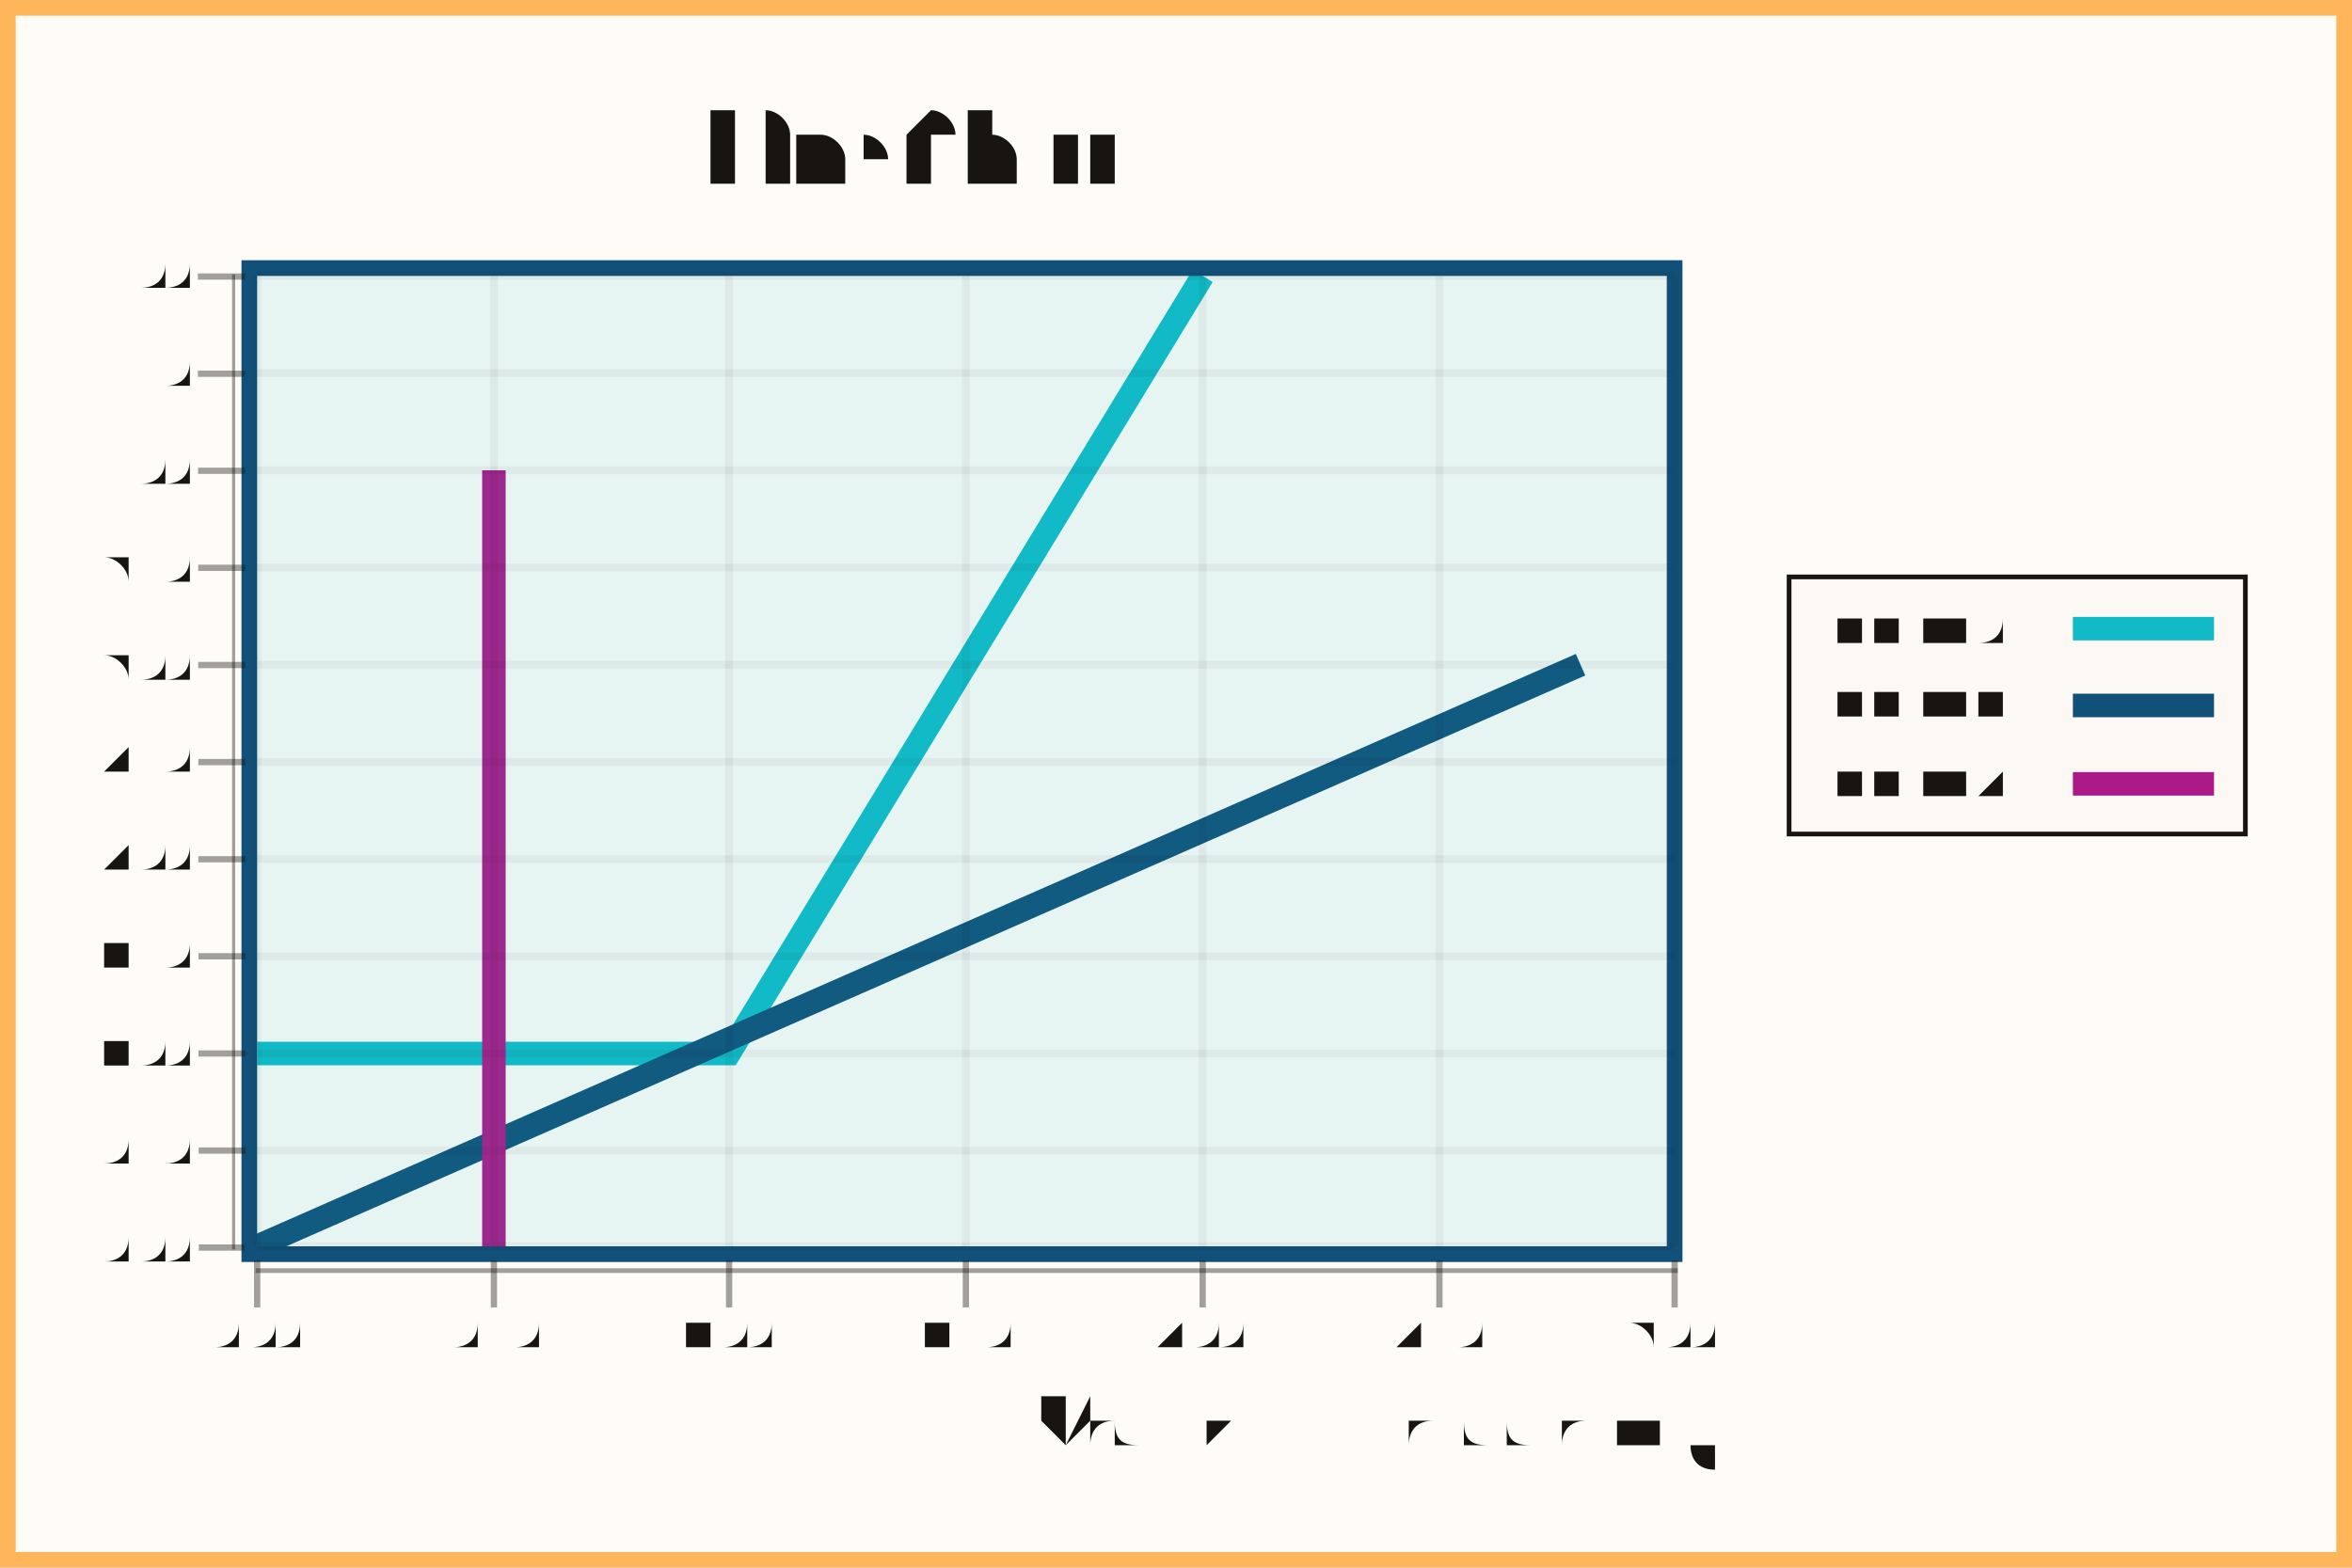
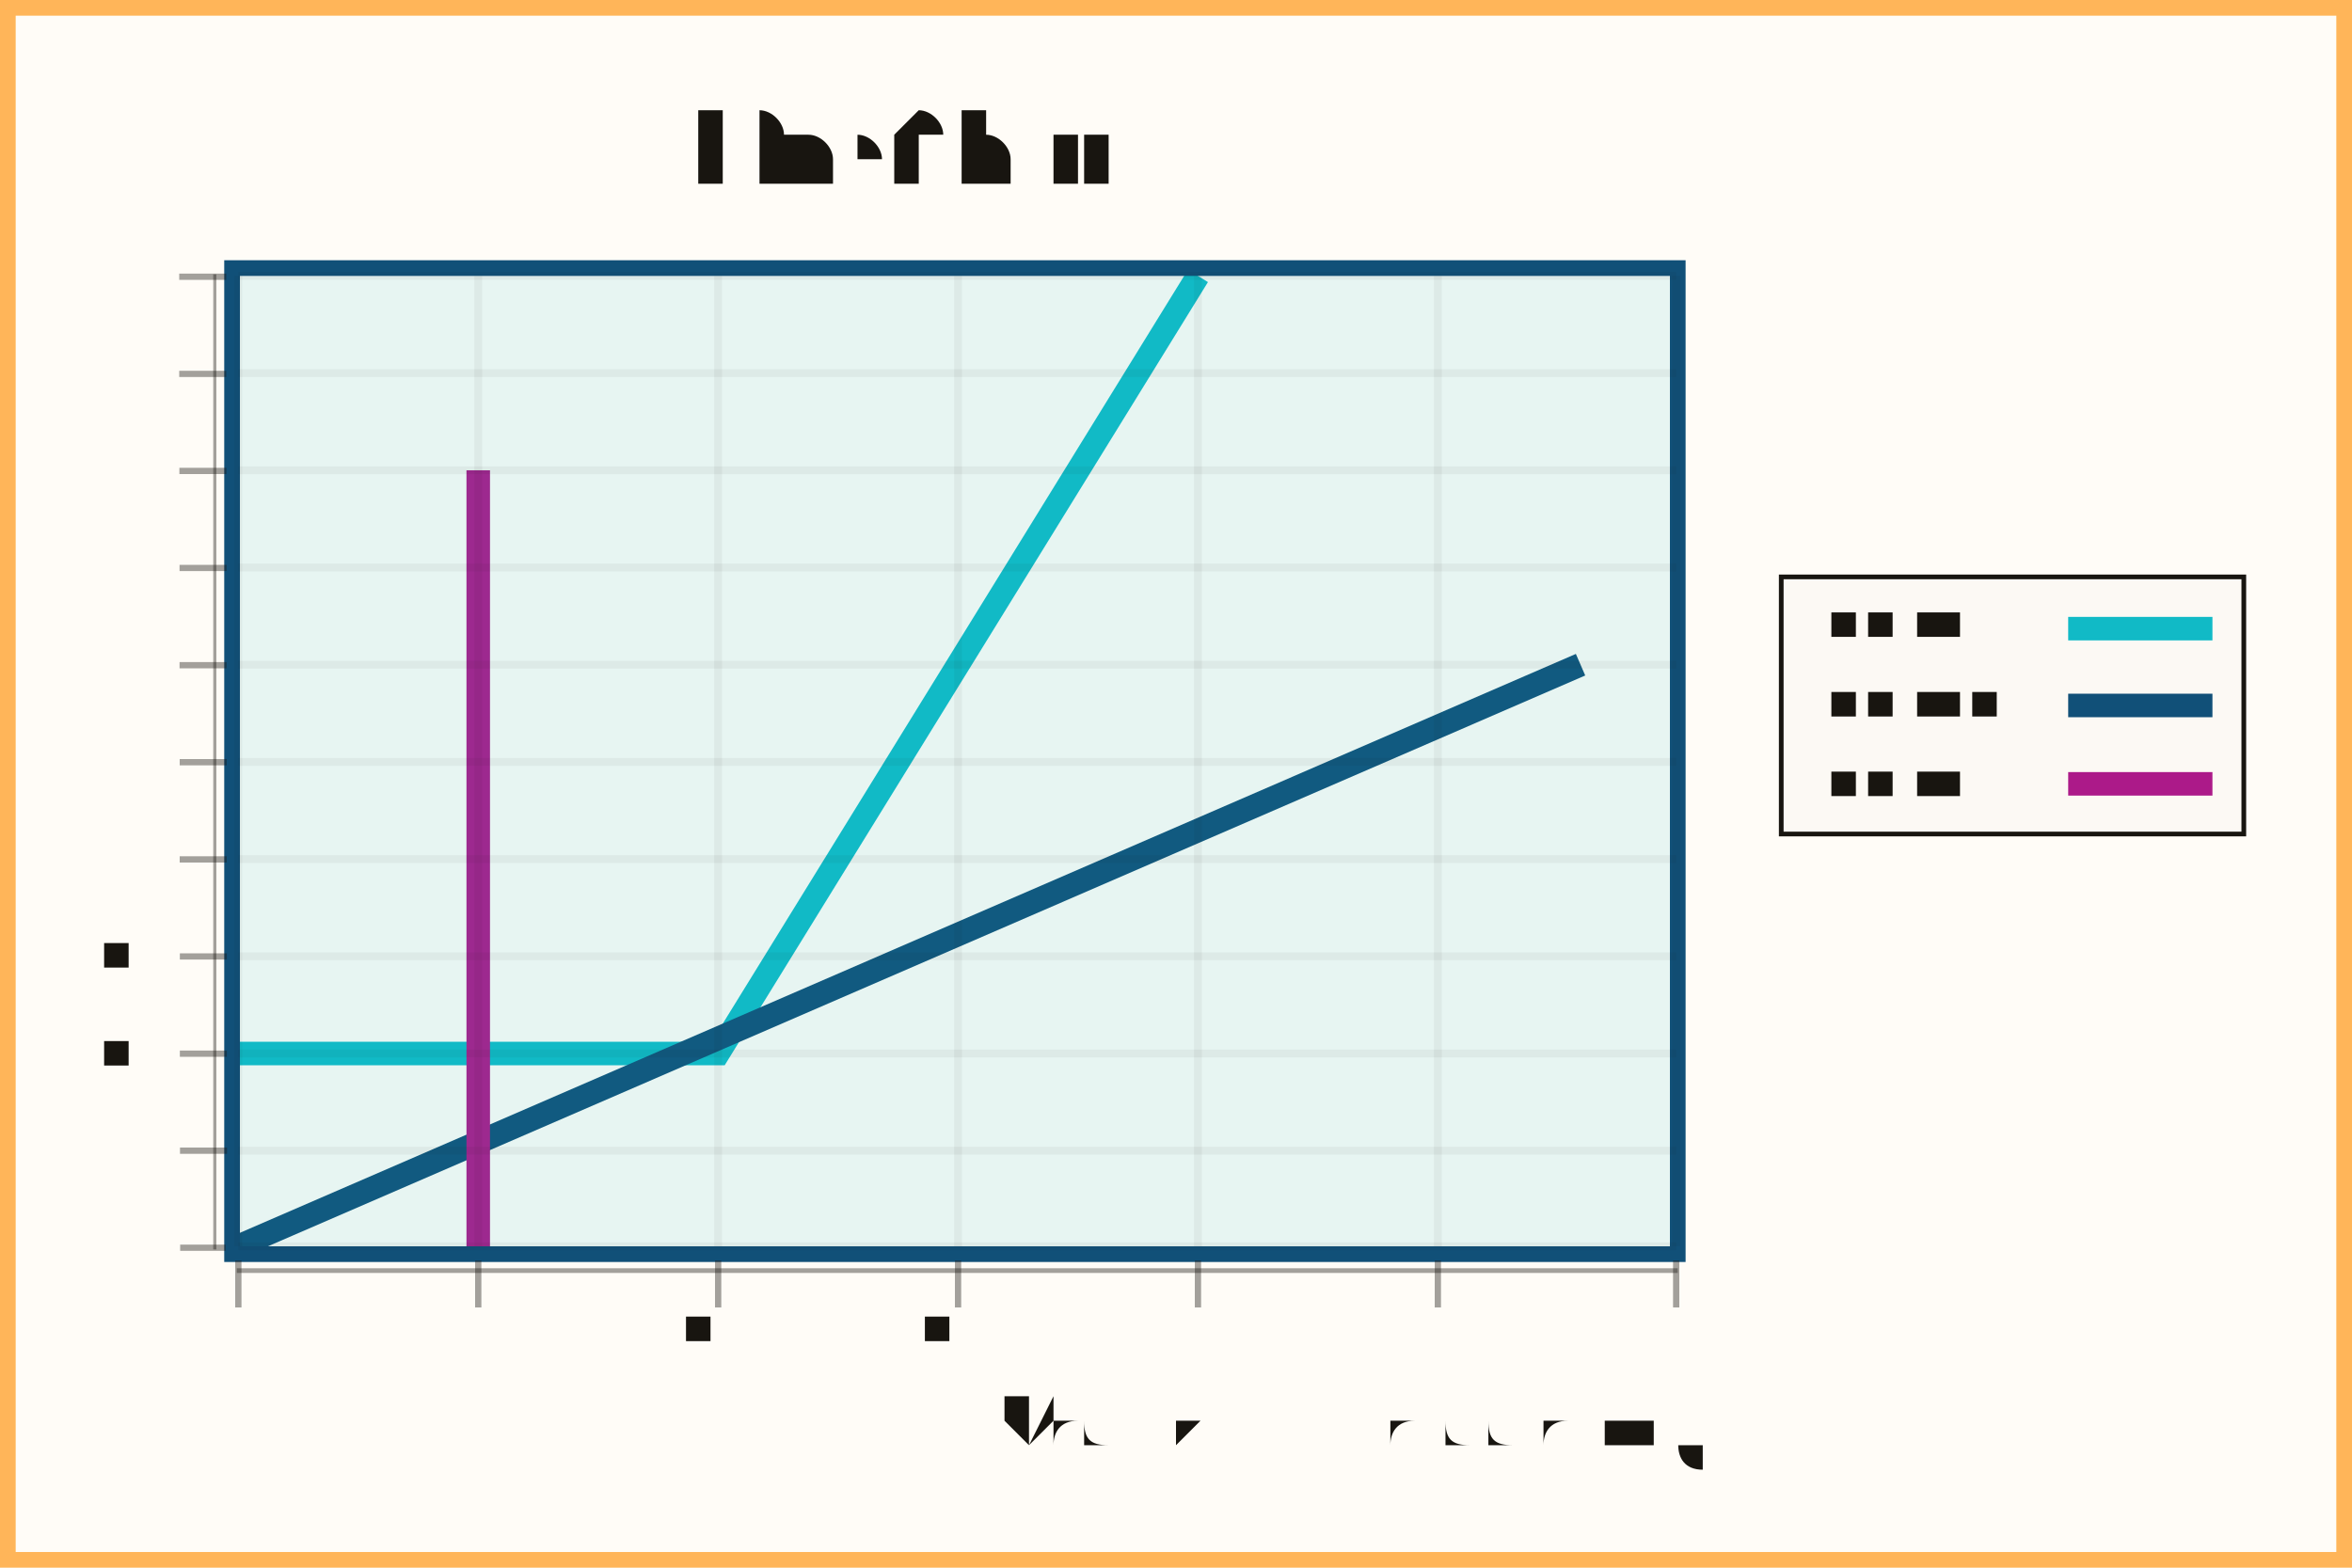
<svg xmlns="http://www.w3.org/2000/svg" height="300" viewBox="-0.75 -0.5 1.5 1.0" width="450">
  <style>svg {
  color-scheme: light dark;
}
{
  .canvas g, .title g, .axisbar g, .ticktext g, .tickglyph g, .ticklines g, .legendContent g text {
    fill: rgb(5%, 5%, 5%);
  }
  .ticklines g, .tickglyph g, .legendBorder g {
    stroke: rgb(5%, 5%, 5%);
  }
  .legendBorder g {
    fill: rgb(94%, 94%, 94%);
  }
}
@media (prefers-color-scheme:dark) {
  .canvas g, .title g, .axisbar g, .ticktext g, .tickglyph g, .ticklines g, .legendContent g text {
    fill: rgb(94%, 94%, 94%);
  }
  .ticklines g, .tickglyph g, .legendBorder g {
    stroke: rgb(94%, 94%, 94%);
  }
  .legendBorder g {
    fill: rgb(5%, 5%, 5%);
  }
}</style>
  <g class="chart">
    <g class="line">
      <g fill="none" stroke="rgb(2%, 73%, 80%)" stroke-opacity="1.0" stroke-width="0.015">
-         <polyline points="-0.586,0.172 -0.285,0.172 0.017,-0.324" />
+         <polyline points="-0.598,0.172 -0.292,0.172 0.014,-0.324" />
      </g>
      <g fill="none" stroke="rgb(2%, 29%, 48%)" stroke-opacity="1.0" stroke-width="0.015">
-         <polyline points="-0.586,0.295 0.258,-0.076" />
+         <polyline points="-0.598,0.295 0.258,-0.076" />
      </g>
      <g fill="none" stroke="rgb(66%, 7%, 55%)" stroke-opacity="1.0" stroke-width="0.015">
-         <polyline points="-0.435,-0.2 -0.435,0.295" />
+         <polyline points="-0.445,-0.2 -0.445,0.295" />
      </g>
    </g>
  </g>
  <g class="hud">
    <g class="frame">
      <g fill="rgb(2%, 73%, 80%)" fill-opacity="0.1" stroke="rgb(2%, 29%, 48%)" stroke-opacity="1.0" stroke-width="0.01">
-         <rect height="0.629" width="0.909" x="-0.591" y="-0.329" />
+         <rect height="0.629" width="0.922" x="-0.602" y="-0.329" />
      </g>
    </g>
    <g class="axis">
      <g class="ticks">
        <g class="tickglyph">
          <g fill="rgb(5%, 5%, 5%)" fill-opacity="0.4" stroke="rgb(5%, 5%, 5%)" stroke-opacity="0.4" stroke-width="0.004">
-             <g transform="rotate(-90.0, -0.6087, 0.2955)">
-               <polyline points="-0.609,0.31 -0.609,0.281" />
-             </g>
-             <g transform="rotate(-90.0, -0.6087, 0.2336)">
-               <polyline points="-0.609,0.249 -0.609,0.219" />
-             </g>
-             <g transform="rotate(-90.0, -0.6087, 0.1717)">
-               <polyline points="-0.609,0.187 -0.609,0.157" />
-             </g>
-             <g transform="rotate(-90.0, -0.6087, 0.1097)">
-               <polyline points="-0.609,0.125 -0.609,0.095" />
-             </g>
-             <g transform="rotate(-90.0, -0.6087, 0.0478)">
-               <polyline points="-0.609,0.063 -0.609,0.033" />
-             </g>
-             <g transform="rotate(-90.0, -0.6087, -0.0142)">
-               <polyline points="-0.609,0.001 -0.609,-0.029" />
-             </g>
-             <g transform="rotate(-90.0, -0.6087, -0.0761)">
-               <polyline points="-0.609,-0.061 -0.609,-0.091" />
-             </g>
-             <g transform="rotate(-90.0, -0.6087, -0.1381)">
-               <polyline points="-0.609,-0.123 -0.609,-0.153" />
-             </g>
-             <g transform="rotate(-90.0, -0.6087, -0.2)">
-               <polyline points="-0.609,-0.185 -0.609,-0.215" />
-             </g>
-             <g transform="rotate(-90.0, -0.6087, -0.2619)">
-               <polyline points="-0.609,-0.247 -0.609,-0.277" />
-             </g>
-             <g transform="rotate(-90.0, -0.6087, -0.3239)">
-               <polyline points="-0.609,-0.309 -0.609,-0.339" />
+             <g transform="rotate(-90.0, -0.6206, 0.2955)">
+               <polyline points="-0.621,0.31 -0.621,0.281" />
+             </g>
+             <g transform="rotate(-90.0, -0.6206, 0.2336)">
+               <polyline points="-0.621,0.249 -0.621,0.219" />
+             </g>
+             <g transform="rotate(-90.0, -0.6206, 0.1717)">
+               <polyline points="-0.621,0.187 -0.621,0.157" />
+             </g>
+             <g transform="rotate(-90.0, -0.6206, 0.1097)">
+               <polyline points="-0.621,0.125 -0.621,0.095" />
+             </g>
+             <g transform="rotate(-90.0, -0.6206, 0.0478)">
+               <polyline points="-0.621,0.063 -0.621,0.033" />
+             </g>
+             <g transform="rotate(-90.0, -0.6206, -0.0142)">
+               <polyline points="-0.621,0.001 -0.621,-0.029" />
+             </g>
+             <g transform="rotate(-90.0, -0.6206, -0.0761)">
+               <polyline points="-0.621,-0.061 -0.621,-0.091" />
+             </g>
+             <g transform="rotate(-90.0, -0.6206, -0.1381)">
+               <polyline points="-0.621,-0.123 -0.621,-0.153" />
+             </g>
+             <g transform="rotate(-90.0, -0.6206, -0.2)">
+               <polyline points="-0.621,-0.185 -0.621,-0.215" />
+             </g>
+             <g transform="rotate(-90.0, -0.6206, -0.2619)">
+               <polyline points="-0.621,-0.247 -0.621,-0.277" />
+             </g>
+             <g transform="rotate(-90.0, -0.6206, -0.3239)">
+               <polyline points="-0.621,-0.309 -0.621,-0.339" />
            </g>
          </g>
        </g>
        <g class="ticktext">
-           <g fill="rgb(5%, 5%, 5%)" fill-opacity="1.0" font-size="0.03" stroke="none" stroke-width="0.0" text-anchor="end">
-             <text x="-0.63" y="0.304">0.00</text>
-             <text x="-0.63" y="0.242">0.50</text>
-             <text x="-0.63" y="0.18">1.00</text>
-             <text x="-0.63" y="0.118">1.50</text>
-             <text x="-0.63" y="0.056">2.00</text>
-             <text x="-0.63" y="-0.006">2.50</text>
-             <text x="-0.63" y="-0.068">3.00</text>
-             <text x="-0.63" y="-0.13">3.50</text>
-             <text x="-0.63" y="-0.192">4.00</text>
-             <text x="-0.63" y="-0.253">4.50</text>
-             <text x="-0.63" y="-0.315">5.00</text>
+           <g fill="rgb(5%, 5%, 5%)" fill-opacity="1.0" font-size="0.031" stroke="none" stroke-width="0.0" text-anchor="end">
+             <text x="-0.643" y="0.304">0.0</text>
+             <text x="-0.643" y="0.242">0.5</text>
+             <text x="-0.643" y="0.18">1.0</text>
+             <text x="-0.643" y="0.118">1.5</text>
+             <text x="-0.643" y="0.056">2.0</text>
+             <text x="-0.643" y="-0.006">2.5</text>
+             <text x="-0.643" y="-0.068">3.0</text>
+             <text x="-0.643" y="-0.13">3.5</text>
+             <text x="-0.643" y="-0.192">4.0</text>
+             <text x="-0.643" y="-0.253">4.5</text>
+             <text x="-0.643" y="-0.315">5.0</text>
          </g>
        </g>
        <g class="ticklines">
          <g fill="none" stroke="rgb(5%, 5%, 5%)" stroke-opacity="0.05" stroke-width="0.005">
-             <polyline points="-0.586,0.295 0.318,0.295" />
-             <polyline points="-0.586,0.234 0.318,0.234" />
-             <polyline points="-0.586,0.172 0.318,0.172" />
-             <polyline points="-0.586,0.11 0.318,0.11" />
-             <polyline points="-0.586,0.048 0.318,0.048" />
-             <polyline points="-0.586,-0.014 0.318,-0.014" />
-             <polyline points="-0.586,-0.076 0.318,-0.076" />
-             <polyline points="-0.586,-0.138 0.318,-0.138" />
-             <polyline points="-0.586,-0.2 0.318,-0.2" />
-             <polyline points="-0.586,-0.262 0.318,-0.262" />
-             <polyline points="-0.586,-0.324 0.318,-0.324" />
+             <polyline points="-0.598,0.295 0.319,0.295" />
+             <polyline points="-0.598,0.234 0.319,0.234" />
+             <polyline points="-0.598,0.172 0.319,0.172" />
+             <polyline points="-0.598,0.11 0.319,0.11" />
+             <polyline points="-0.598,0.048 0.319,0.048" />
+             <polyline points="-0.598,-0.014 0.319,-0.014" />
+             <polyline points="-0.598,-0.076 0.319,-0.076" />
+             <polyline points="-0.598,-0.138 0.319,-0.138" />
+             <polyline points="-0.598,-0.2 0.319,-0.2" />
+             <polyline points="-0.598,-0.262 0.319,-0.262" />
+             <polyline points="-0.598,-0.324 0.319,-0.324" />
          </g>
        </g>
      </g>
      <g class="axisbar">
        <g fill="rgb(5%, 5%, 5%)" fill-opacity="0.4" stroke="rgb(0%, 0%, 0%)" stroke-opacity="0" stroke-width="0">
-           <rect height="0.622" width="0.002" x="-0.602" y="-0.325" />
+           <rect height="0.622" width="0.002" x="-0.614" y="-0.325" />
        </g>
      </g>
    </g>
    <g class="axis">
      <g class="ticks">
        <g class="tickglyph">
          <g fill="rgb(5%, 5%, 5%)" fill-opacity="0.4" stroke="rgb(5%, 5%, 5%)" stroke-opacity="0.4" stroke-width="0.004">
-             <polyline points="-0.586,0.334 -0.586,0.304" />
-             <polyline points="-0.435,0.334 -0.435,0.304" />
-             <polyline points="-0.285,0.334 -0.285,0.304" />
-             <polyline points="-0.134,0.334 -0.134,0.304" />
-             <polyline points="0.017,0.334 0.017,0.304" />
-             <polyline points="0.168,0.334 0.168,0.304" />
-             <polyline points="0.318,0.334 0.318,0.304" />
+             <polyline points="-0.598,0.334 -0.598,0.304" />
+             <polyline points="-0.445,0.334 -0.445,0.304" />
+             <polyline points="-0.292,0.334 -0.292,0.304" />
+             <polyline points="-0.139,0.334 -0.139,0.304" />
+             <polyline points="0.014,0.334 0.014,0.304" />
+             <polyline points="0.167,0.334 0.167,0.304" />
+             <polyline points="0.319,0.334 0.319,0.304" />
          </g>
        </g>
        <g class="ticktext">
-           <g fill="rgb(5%, 5%, 5%)" fill-opacity="1.0" font-size="0.03" stroke="none" stroke-width="0.0" text-anchor="middle">
-             <text x="-0.586" y="0.358">0.00</text>
-             <text x="-0.435" y="0.358">0.50</text>
-             <text x="-0.285" y="0.358">1.00</text>
-             <text x="-0.134" y="0.358">1.50</text>
-             <text x="0.017" y="0.358">2.00</text>
-             <text x="0.168" y="0.358">2.50</text>
-             <text x="0.318" y="0.358">3.00</text>
+           <g fill="rgb(5%, 5%, 5%)" fill-opacity="1.0" font-size="0.031" stroke="none" stroke-width="0.0" text-anchor="middle">
+             <text x="-0.598" y="0.358">0.0</text>
+             <text x="-0.445" y="0.358">0.5</text>
+             <text x="-0.292" y="0.358">1.0</text>
+             <text x="-0.139" y="0.358">1.5</text>
+             <text x="0.014" y="0.358">2.0</text>
+             <text x="0.167" y="0.358">2.5</text>
+             <text x="0.319" y="0.358">3.0</text>
          </g>
        </g>
        <g class="ticklines">
          <g fill="none" stroke="rgb(5%, 5%, 5%)" stroke-opacity="0.05" stroke-width="0.005">
-             <polyline points="-0.586,0.295 -0.586,-0.324" />
-             <polyline points="-0.435,0.295 -0.435,-0.324" />
-             <polyline points="-0.285,0.295 -0.285,-0.324" />
-             <polyline points="-0.134,0.295 -0.134,-0.324" />
-             <polyline points="0.017,0.295 0.017,-0.324" />
-             <polyline points="0.168,0.295 0.168,-0.324" />
-             <polyline points="0.318,0.295 0.318,-0.324" />
+             <polyline points="-0.598,0.295 -0.598,-0.324" />
+             <polyline points="-0.445,0.295 -0.445,-0.324" />
+             <polyline points="-0.292,0.295 -0.292,-0.324" />
+             <polyline points="-0.139,0.295 -0.139,-0.324" />
+             <polyline points="0.014,0.295 0.014,-0.324" />
+             <polyline points="0.167,0.295 0.167,-0.324" />
+             <polyline points="0.319,0.295 0.319,-0.324" />
          </g>
        </g>
      </g>
      <g class="axisbar">
        <g fill="rgb(5%, 5%, 5%)" fill-opacity="0.4" stroke="rgb(0%, 0%, 0%)" stroke-opacity="0" stroke-width="0">
-           <rect height="0.003" width="0.907" x="-0.587" y="0.309" />
+           <rect height="0.003" width="0.919" x="-0.599" y="0.309" />
        </g>
      </g>
    </g>
    <g class="title">
-       <g fill="rgb(5%, 5%, 5%)" fill-opacity="1.0" font-size="0.06" stroke="none" stroke-width="0.0" text-anchor="middle">
-         <text x="-0.17" y="-0.384">Line Chart</text>
+       <g fill="rgb(5%, 5%, 5%)" fill-opacity="1.0" font-size="0.061" stroke="none" stroke-width="0.0" text-anchor="middle">
+         <text x="-0.172" y="-0.384">Line Chart</text>
      </g>
    </g>
    <g class="title">
-       <g fill="rgb(5%, 5%, 5%)" fill-opacity="1.0" font-size="0.036" stroke="none" stroke-width="0.0" text-anchor="end">
-         <text x="0.345" y="0.422">Made with love and chart-svg</text>
+       <g fill="rgb(5%, 5%, 5%)" fill-opacity="1.0" font-size="0.037" stroke="none" stroke-width="0.0" text-anchor="end">
+         <text x="0.34" y="0.422">Made with love and chart-svg</text>
      </g>
    </g>
    <g class="legend">
      <g class="legendBorder">
        <g fill="rgb(99%, 99%, 99%)" fill-opacity="1.0" stroke="rgb(5%, 5%, 5%)" stroke-opacity="1.0" stroke-width="0.003">
-           <rect height="0.164" width="0.291" x="0.391" y="-0.132" />
+           <rect height="0.164" width="0.295" x="0.386" y="-0.132" />
        </g>
      </g>
      <g class="legendContent">
-         <g fill="rgb(5%, 5%, 5%)" fill-opacity="1.0" font-size="0.03" stroke="none" stroke-width="0.0" text-anchor="start">
-           <text x="0.406" y="0.008">palette1 2</text>
+         <g fill="rgb(5%, 5%, 5%)" fill-opacity="1.0" font-size="0.031" stroke="none" stroke-width="0.0" text-anchor="start">
+           <text x="0.401" y="0.008">palette1 2</text>
        </g>
        <g fill="none" stroke="rgb(66%, 7%, 55%)" stroke-opacity="1.0" stroke-width="0.015">
-           <polyline points="0.572,0 0.662,0" />
-         </g>
-         <g fill="rgb(5%, 5%, 5%)" fill-opacity="1.0" font-size="0.03" stroke="none" stroke-width="0.0" text-anchor="start">
-           <text x="0.406" y="-0.042">palette1 1</text>
+           <polyline points="0.569,0 0.661,0" />
+         </g>
+         <g fill="rgb(5%, 5%, 5%)" fill-opacity="1.0" font-size="0.031" stroke="none" stroke-width="0.0" text-anchor="start">
+           <text x="0.401" y="-0.042">palette1 1</text>
        </g>
        <g fill="none" stroke="rgb(2%, 29%, 48%)" stroke-opacity="1.0" stroke-width="0.015">
-           <polyline points="0.572,-0.05 0.662,-0.05" />
-         </g>
-         <g fill="rgb(5%, 5%, 5%)" fill-opacity="1.0" font-size="0.03" stroke="none" stroke-width="0.0" text-anchor="start">
-           <text x="0.406" y="-0.091">palette1 0</text>
+           <polyline points="0.569,-0.05 0.661,-0.05" />
+         </g>
+         <g fill="rgb(5%, 5%, 5%)" fill-opacity="1.0" font-size="0.031" stroke="none" stroke-width="0.0" text-anchor="start">
+           <text x="0.401" y="-0.091">palette1 0</text>
        </g>
        <g fill="none" stroke="rgb(2%, 73%, 80%)" stroke-opacity="1.0" stroke-width="0.015">
-           <polyline points="0.572,-0.099 0.662,-0.099" />
+           <polyline points="0.569,-0.099 0.661,-0.099" />
        </g>
      </g>
    </g>
    <g class="frame">
      <g fill="rgb(100%, 71%, 35%)" fill-opacity="0.05" stroke="rgb(100%, 71%, 35%)" stroke-opacity="1.0" stroke-width="0.01">
        <rect height="0.99" width="1.49" x="-0.745" y="-0.495" />
      </g>
    </g>
  </g>
</svg>
